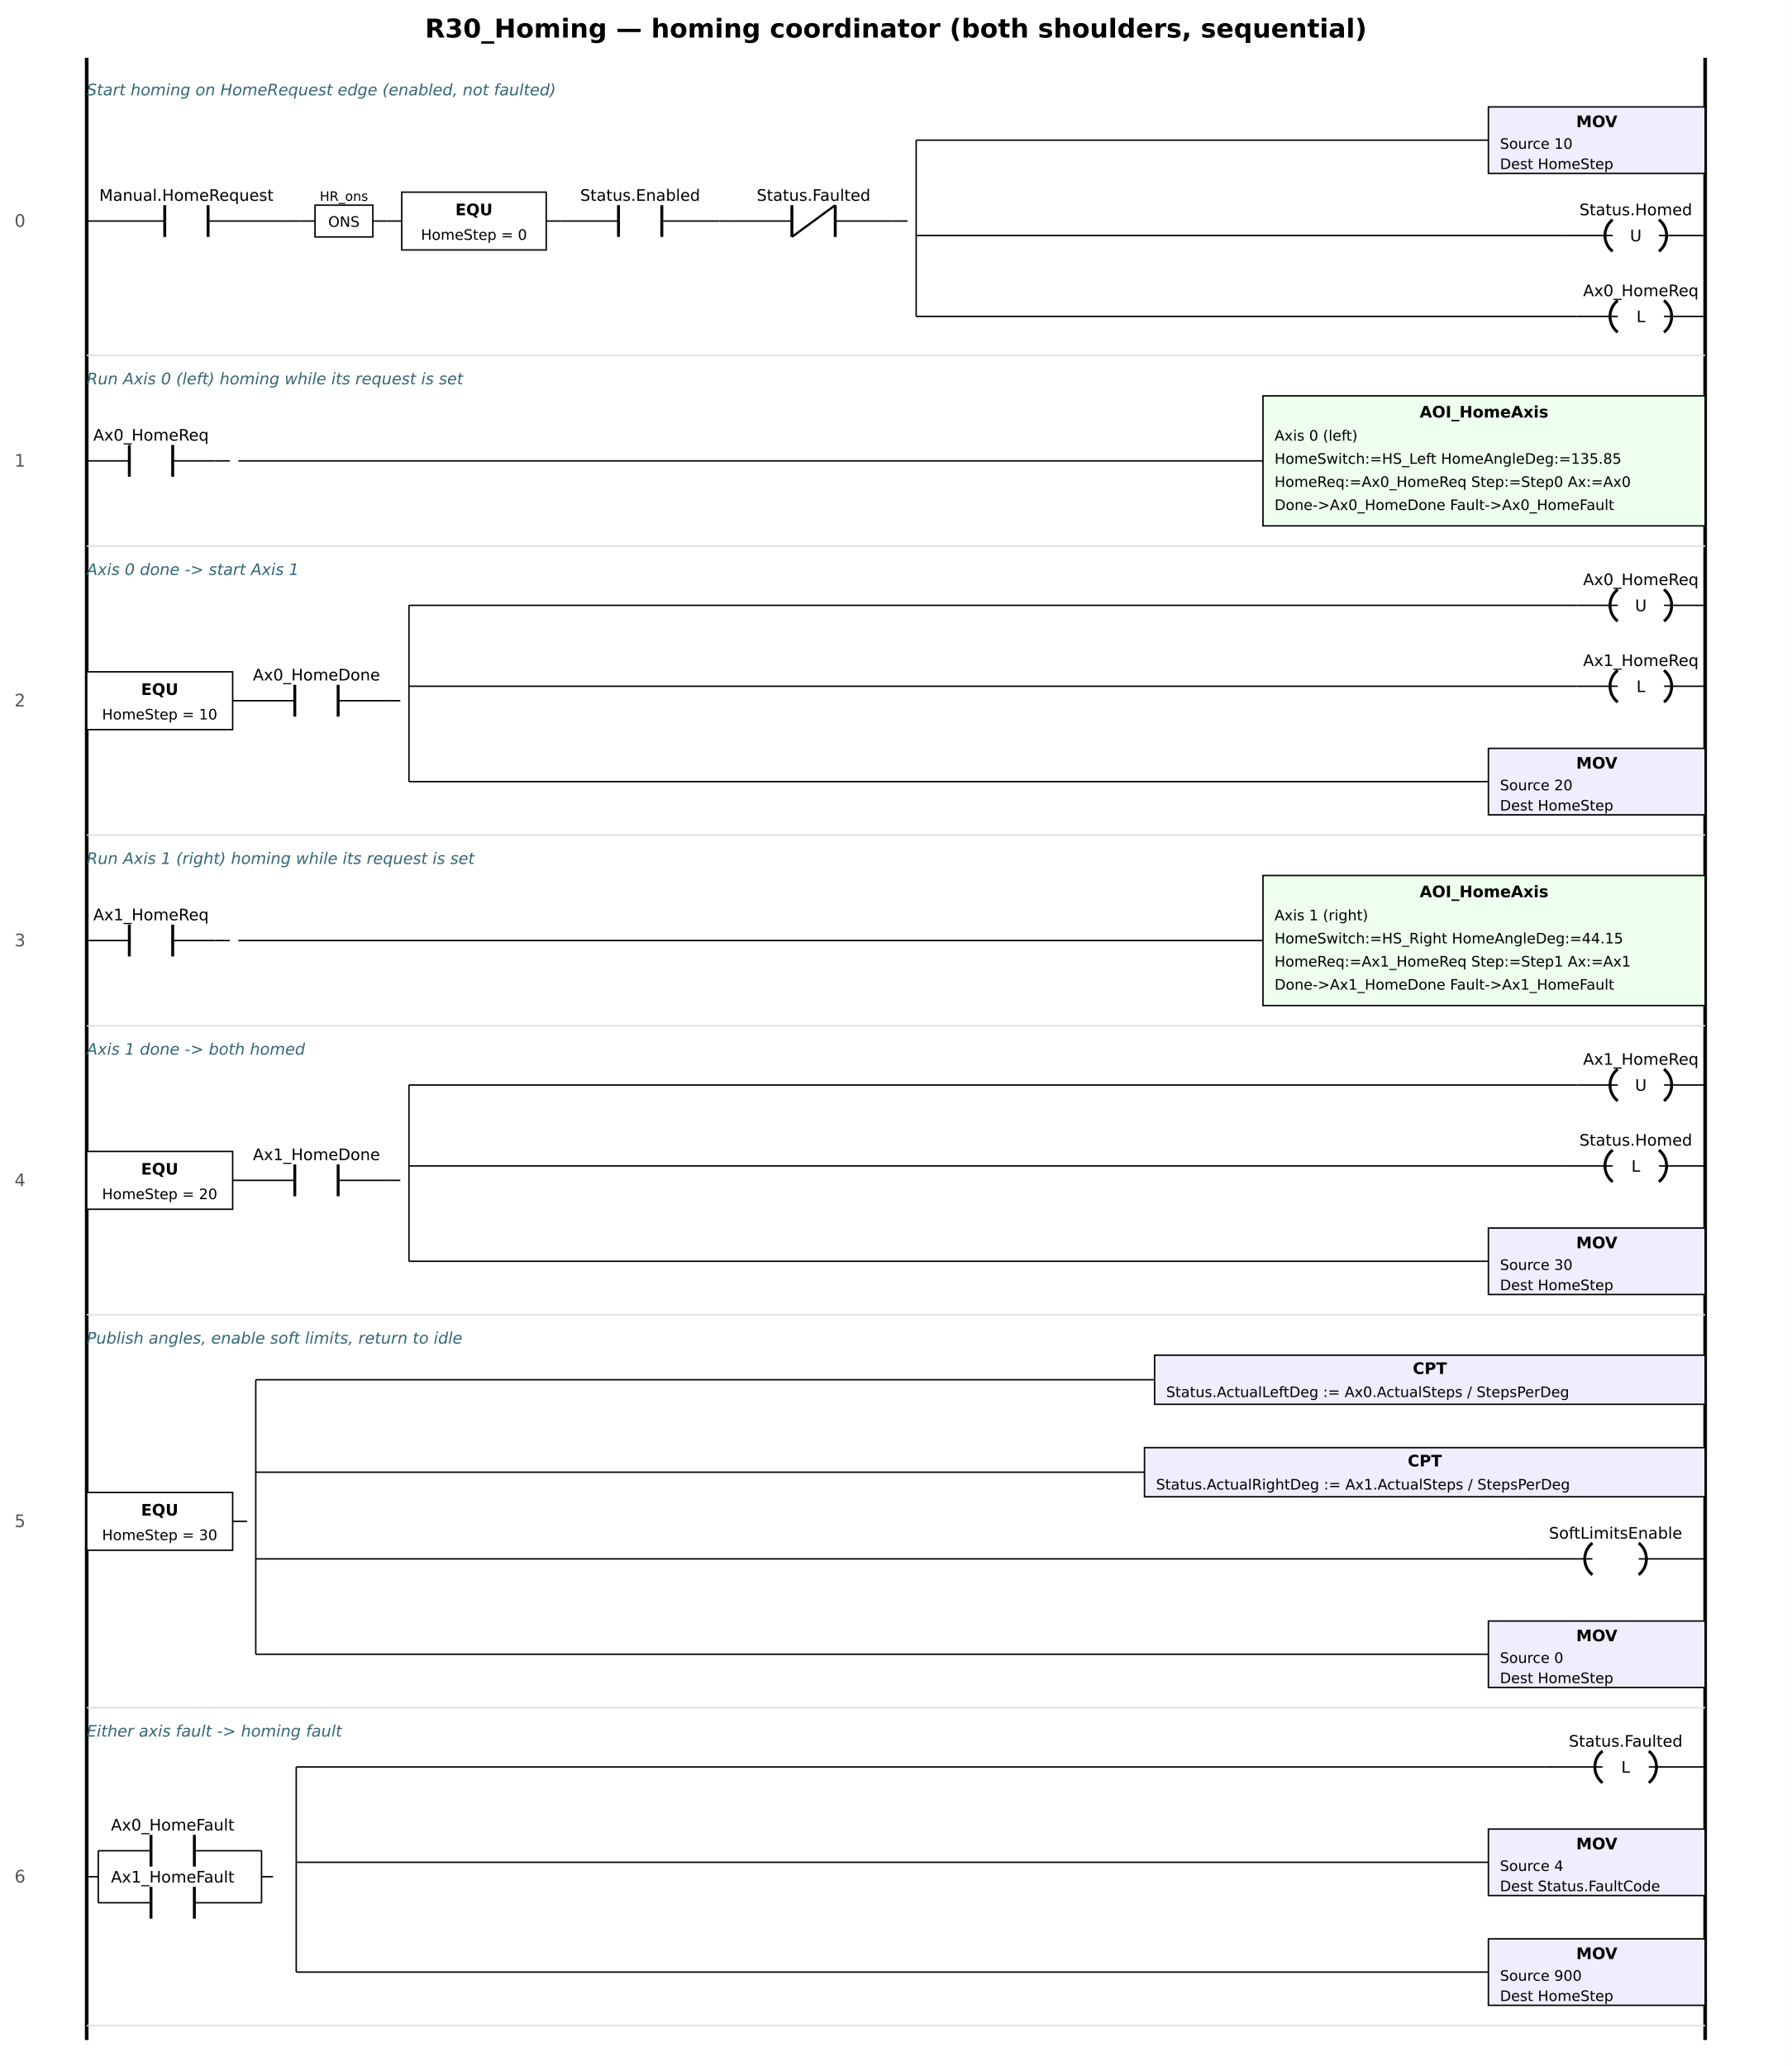
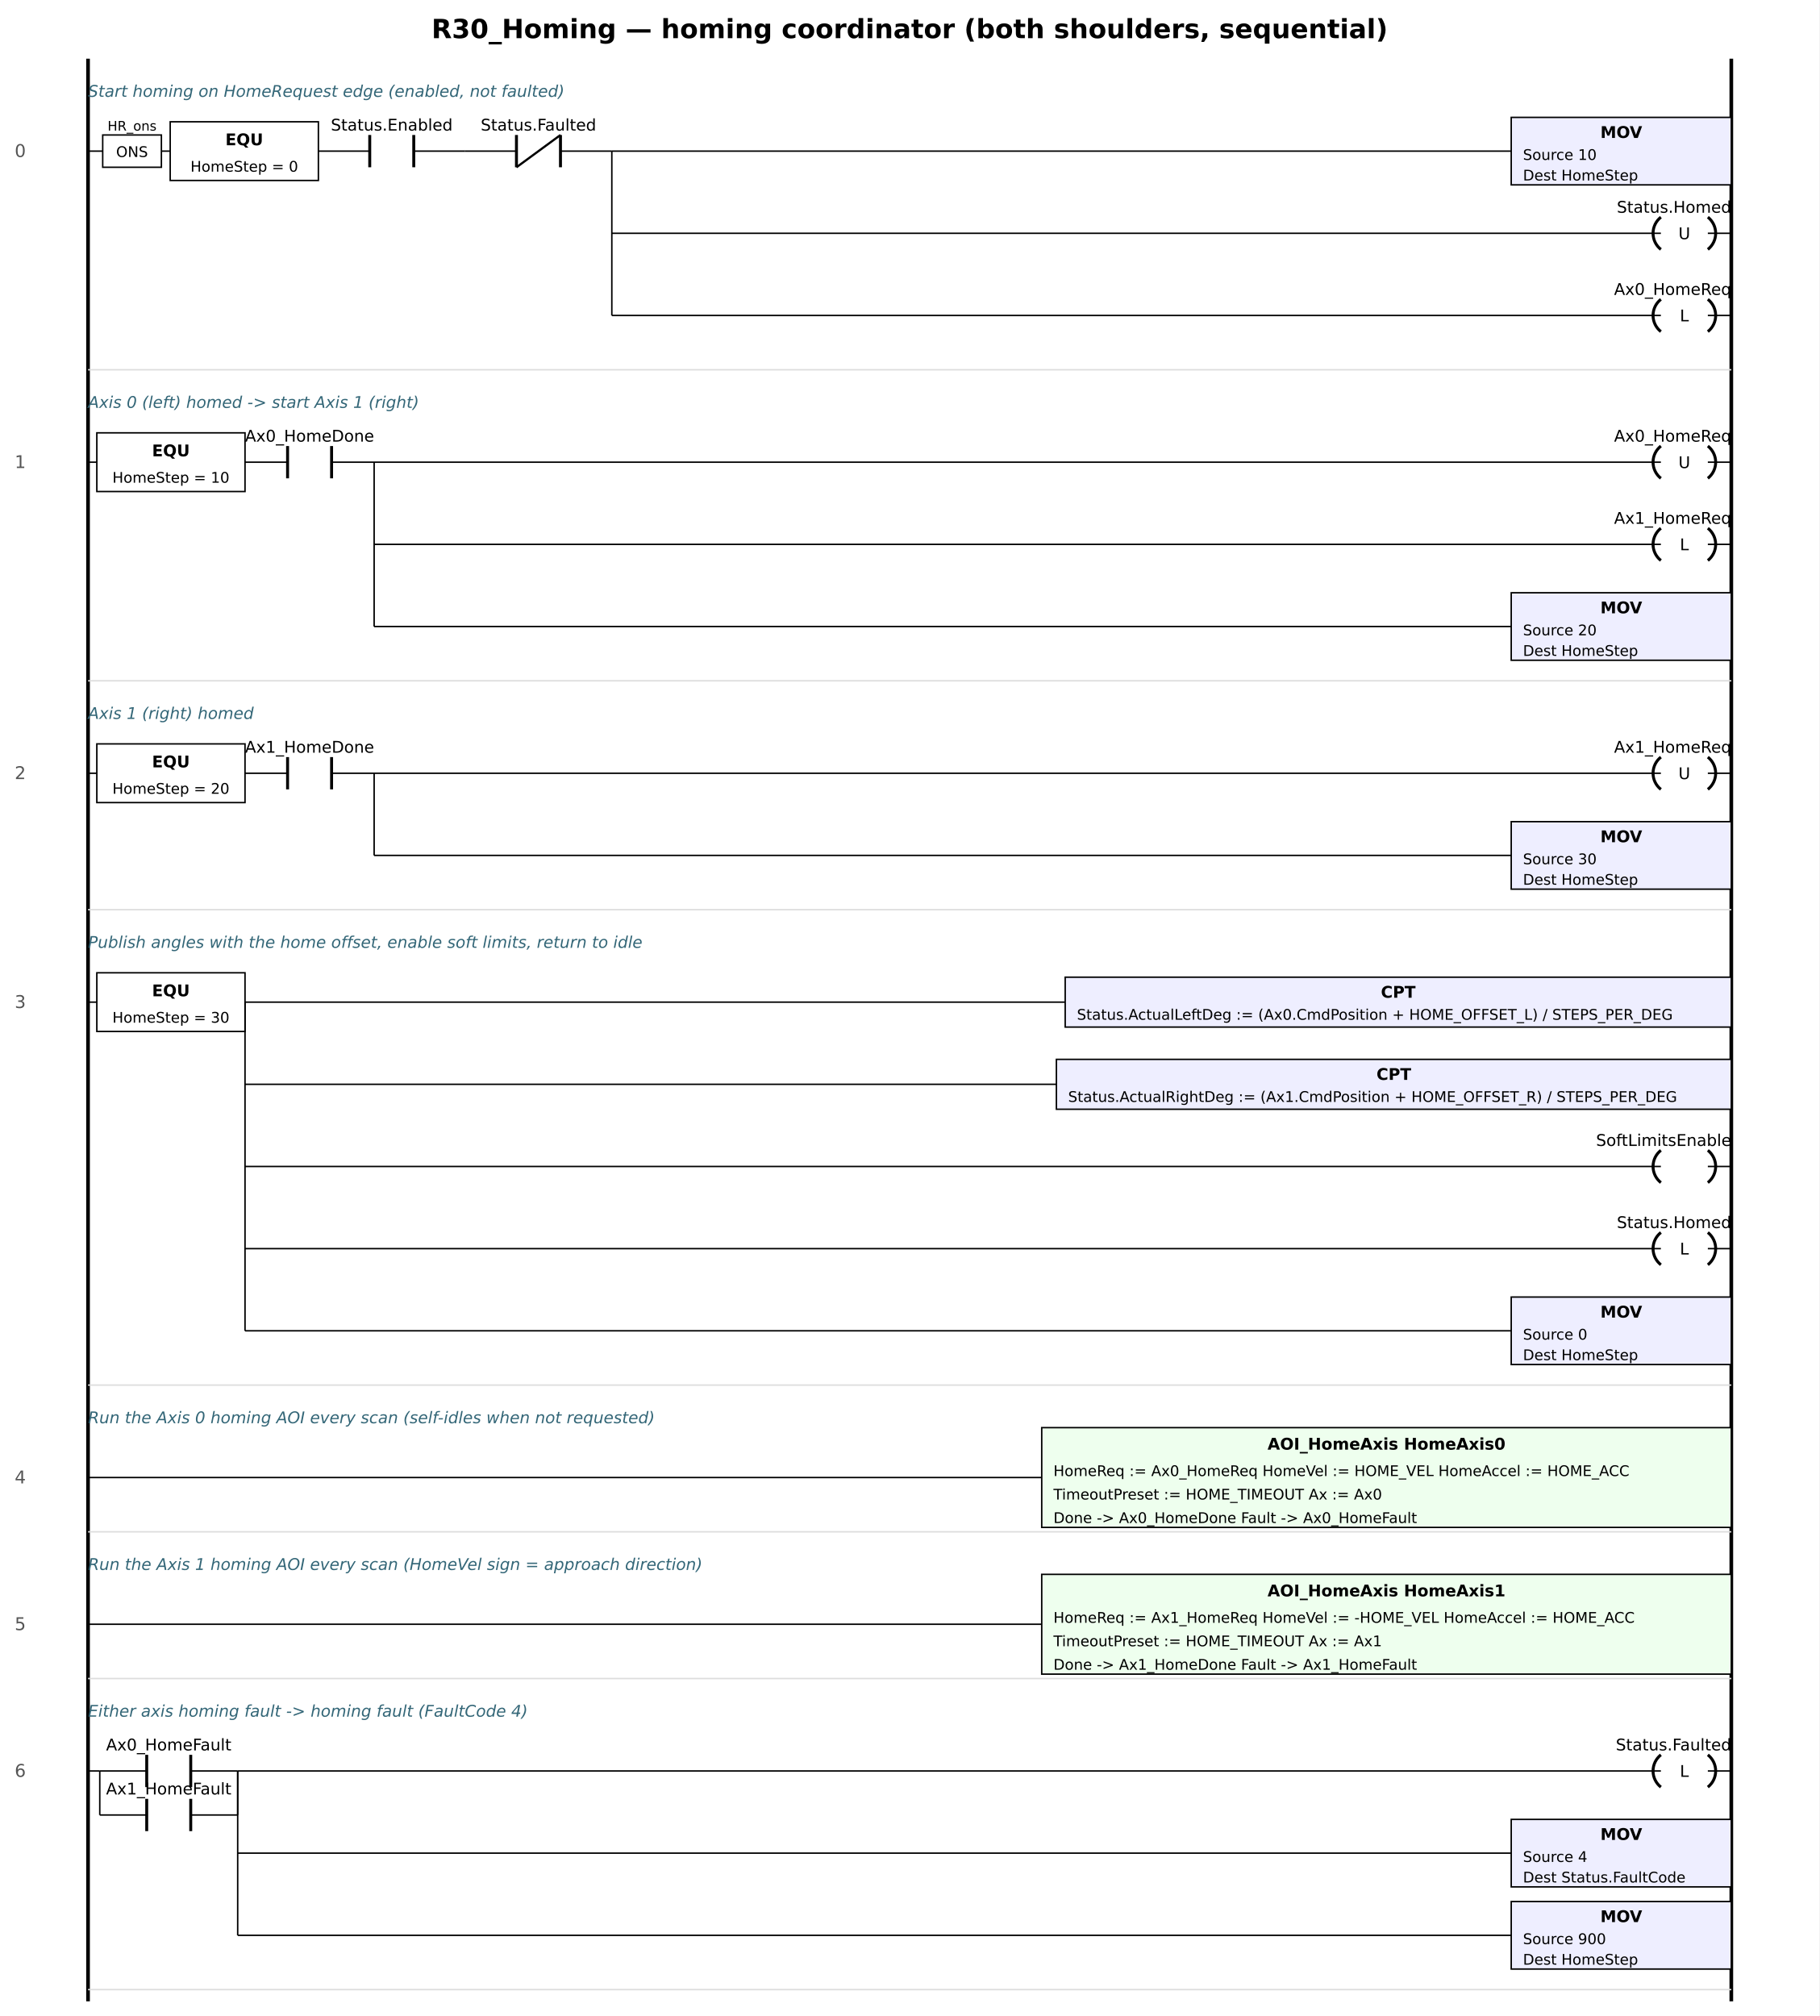
- <svg xmlns="http://www.w3.org/2000/svg" width="1240" height="1430" viewBox="0 0 1240 1430">
-   <rect x="0" y="0" width="1240" height="1430" fill="white" />
-   <text x="620.0" y="26" text-anchor="middle" font-family="DejaVu Sans, sans-serif" font-size="18" font-weight="bold">R30_Homing — homing coordinator (both shoulders, sequential)</text>
-   <line x1="60" y1="40" x2="60" y2="1412" stroke="black" stroke-width="2.5" />
-   <line x1="1180" y1="40" x2="1180" y2="1412" stroke="black" stroke-width="2.5" />
-   <text x="10" y="157.0" font-family="DejaVu Sans, sans-serif" font-size="12" fill="#555">0</text>
+ <svg xmlns="http://www.w3.org/2000/svg" width="1240" height="1374" viewBox="0 0 1240 1374">
+   <rect width="1240" height="1374" fill="white" />
+   <text x="620.0" y="26" font-family="DejaVu Sans, sans-serif" font-size="18" text-anchor="middle" font-weight="bold">R30_Homing — homing coordinator (both shoulders, sequential)</text>
+   <line x1="60" y1="40" x2="60" y2="1364" stroke="black" stroke-width="2.5" />
+   <line x1="1180" y1="40" x2="1180" y2="1364" stroke="black" stroke-width="2.5" />
+   <line x1="60" y1="103" x2="70" y2="103" stroke="black" />
+   <rect x="70" y="92" width="40" height="22" fill="none" stroke="black" />
+   <text x="90" y="107" font-family="DejaVu Sans, sans-serif" font-size="10" text-anchor="middle">ONS</text>
+   <text x="90" y="89" font-family="DejaVu Sans, sans-serif" font-size="9" text-anchor="middle">HR_ons</text>
+   <line x1="110" y1="103" x2="116" y2="103" stroke="black" />
+   <rect x="116" y="83" width="101.0" height="40" fill="#fff" stroke="black" />
+   <text x="166.5" y="99" font-family="DejaVu Sans, sans-serif" font-size="11" text-anchor="middle" font-weight="bold">EQU</text>
+   <text x="166.5" y="117" font-family="DejaVu Sans, sans-serif" font-size="10" text-anchor="middle">HomeStep = 0</text>
+   <line x1="217.0" y1="103" x2="252.0" y2="103" stroke="black" />
+   <line x1="252.0" y1="92" x2="252.0" y2="114" stroke="black" stroke-width="2" />
+   <line x1="282.0" y1="92" x2="282.0" y2="114" stroke="black" stroke-width="2" />
+   <line x1="282.0" y1="103" x2="317.0" y2="103" stroke="black" />
+   <text x="267.0" y="89" font-family="DejaVu Sans, sans-serif" font-size="11" text-anchor="middle">Status.Enabled</text>
+   <line x1="317.0" y1="103" x2="352.0" y2="103" stroke="black" />
+   <line x1="352.0" y1="92" x2="352.0" y2="114" stroke="black" stroke-width="2" />
+   <line x1="382.0" y1="92" x2="382.0" y2="114" stroke="black" stroke-width="2" />
+   <line x1="352.0" y1="114" x2="382.0" y2="92" stroke="black" stroke-width="1.5" />
+   <line x1="382.0" y1="103" x2="417.0" y2="103" stroke="black" />
+   <text x="367.0" y="89" font-family="DejaVu Sans, sans-serif" font-size="11" text-anchor="middle">Status.Faulted</text>
+   <text x="10" y="107" font-family="DejaVu Sans, sans-serif" font-size="12" fill="#555">0</text>
  <text x="60" y="66" font-family="DejaVu Sans, sans-serif" font-size="11" font-style="italic" fill="#367">Start homing on HomeRequest edge (enabled, not faulted)</text>
-   <line x1="60" y1="153.0" x2="60" y2="153.0" stroke="black" />
-   <text x="129.0" y="139.0" text-anchor="middle" font-family="DejaVu Sans, sans-serif" font-size="11">Manual.HomeRequest</text>
-   <line x1="114.0" y1="142.0" x2="114.0" y2="164.0" stroke="black" stroke-width="2" />
-   <line x1="144.0" y1="142.0" x2="144.0" y2="164.0" stroke="black" stroke-width="2" />
-   <line x1="60" y1="153.0" x2="114.0" y2="153.0" stroke="black" />
-   <line x1="144.0" y1="153.0" x2="198" y2="153.0" stroke="black" />
-   <line x1="198" y1="153.0" x2="208" y2="153.0" stroke="black" />
-   <rect x="218.0" y="142.0" width="40" height="22" fill="none" stroke="black" />
-   <text x="238.0" y="157.0" text-anchor="middle" font-family="DejaVu Sans, sans-serif" font-size="10">ONS</text>
-   <text x="238.0" y="139.0" text-anchor="middle" font-family="DejaVu Sans, sans-serif" font-size="9">HR_ons</text>
-   <line x1="208" y1="153.0" x2="218.0" y2="153.0" stroke="black" />
-   <line x1="258.0" y1="153.0" x2="268" y2="153.0" stroke="black" />
-   <line x1="268" y1="153.0" x2="278" y2="153.0" stroke="black" />
-   <rect x="278" y="133.0" width="100" height="40" fill="#fff" stroke="black" />
-   <text x="328.0" y="149.0" text-anchor="middle" font-family="DejaVu Sans, sans-serif" font-size="11" font-weight="bold">EQU</text>
-   <text x="328.0" y="166.0" text-anchor="middle" font-family="DejaVu Sans, sans-serif" font-size="10">HomeStep = 0</text>
-   <line x1="378" y1="153.0" x2="388" y2="153.0" stroke="black" />
-   <text x="443.0" y="139.0" text-anchor="middle" font-family="DejaVu Sans, sans-serif" font-size="11">Status.Enabled</text>
-   <line x1="428.0" y1="142.0" x2="428.0" y2="164.0" stroke="black" stroke-width="2" />
-   <line x1="458.0" y1="142.0" x2="458.0" y2="164.0" stroke="black" stroke-width="2" />
-   <line x1="388" y1="153.0" x2="428.0" y2="153.0" stroke="black" />
-   <line x1="458.0" y1="153.0" x2="498" y2="153.0" stroke="black" />
-   <line x1="498" y1="153.0" x2="508" y2="153.0" stroke="black" />
-   <text x="563.0" y="139.0" text-anchor="middle" font-family="DejaVu Sans, sans-serif" font-size="11">Status.Faulted</text>
-   <line x1="548.0" y1="142.0" x2="548.0" y2="164.0" stroke="black" stroke-width="2" />
-   <line x1="578.0" y1="142.0" x2="578.0" y2="164.0" stroke="black" stroke-width="2" />
-   <line x1="548.0" y1="164.0" x2="578.0" y2="142.0" stroke="black" stroke-width="1.5" />
-   <line x1="508" y1="153.0" x2="548.0" y2="153.0" stroke="black" />
-   <line x1="578.0" y1="153.0" x2="618" y2="153.0" stroke="black" />
-   <line x1="618" y1="153.0" x2="628" y2="153.0" stroke="black" />
-   <line x1="634" y1="97.0" x2="1030" y2="97.0" stroke="black" />
-   <rect x="1030" y="74.0" width="150" height="46" fill="#eef" stroke="black" />
-   <text x="1105.0" y="88.0" text-anchor="middle" font-family="DejaVu Sans, sans-serif" font-size="11" font-weight="bold">MOV</text>
-   <text x="1038" y="103.0" font-family="DejaVu Sans, sans-serif" font-size="10">Source 10</text>
-   <text x="1038" y="117.0" font-family="DejaVu Sans, sans-serif" font-size="10">Dest HomeStep</text>
-   <line x1="1180" y1="97.0" x2="1180" y2="97.0" stroke="black" />
-   <line x1="634" y1="163.0" x2="1084" y2="163.0" stroke="black" />
-   <text x="1132.0" y="149.0" text-anchor="middle" font-family="DejaVu Sans, sans-serif" font-size="11">Status.Homed</text>
-   <path d="M 1116.0 152.0 A 14 14 0 0 0 1116.0 174.0" fill="none" stroke="black" stroke-width="2" />
-   <path d="M 1148.0 152.0 A 14 14 0 0 1 1148.0 174.0" fill="none" stroke="black" stroke-width="2" />
-   <text x="1132.0" y="167.0" text-anchor="middle" font-family="DejaVu Sans, sans-serif" font-size="11">U</text>
-   <line x1="1084" y1="163.0" x2="1116.0" y2="163.0" stroke="black" />
-   <line x1="1148.0" y1="163.0" x2="1180" y2="163.0" stroke="black" />
-   <line x1="1180" y1="163.0" x2="1180" y2="163.0" stroke="black" />
-   <line x1="634" y1="219.0" x2="1091" y2="219.0" stroke="black" />
-   <text x="1135.5" y="205.0" text-anchor="middle" font-family="DejaVu Sans, sans-serif" font-size="11">Ax0_HomeReq</text>
-   <path d="M 1119.5 208.0 A 14 14 0 0 0 1119.5 230.0" fill="none" stroke="black" stroke-width="2" />
-   <path d="M 1151.5 208.0 A 14 14 0 0 1 1151.5 230.0" fill="none" stroke="black" stroke-width="2" />
-   <text x="1135.5" y="223.0" text-anchor="middle" font-family="DejaVu Sans, sans-serif" font-size="11">L</text>
-   <line x1="1091" y1="219.0" x2="1119.5" y2="219.0" stroke="black" />
-   <line x1="1151.5" y1="219.0" x2="1180" y2="219.0" stroke="black" />
-   <line x1="1180" y1="219.0" x2="1180" y2="219.0" stroke="black" />
-   <line x1="634" y1="97.0" x2="634" y2="219.0" stroke="black" />
-   <line x1="60" y1="246" x2="1180" y2="246" stroke="#ddd" />
-   <text x="10" y="323.0" font-family="DejaVu Sans, sans-serif" font-size="12" fill="#555">1</text>
-   <text x="60" y="266" font-family="DejaVu Sans, sans-serif" font-size="11" font-style="italic" fill="#367">Run Axis 0 (left) homing while its request is set</text>
-   <line x1="60" y1="319.0" x2="60" y2="319.0" stroke="black" />
-   <text x="104.5" y="305.0" text-anchor="middle" font-family="DejaVu Sans, sans-serif" font-size="11">Ax0_HomeReq</text>
-   <line x1="89.5" y1="308.0" x2="89.5" y2="330.0" stroke="black" stroke-width="2" />
-   <line x1="119.5" y1="308.0" x2="119.5" y2="330.0" stroke="black" stroke-width="2" />
-   <line x1="60" y1="319.0" x2="89.5" y2="319.0" stroke="black" />
-   <line x1="119.5" y1="319.0" x2="149" y2="319.0" stroke="black" />
-   <line x1="149" y1="319.0" x2="159" y2="319.0" stroke="black" />
-   <line x1="165" y1="319.0" x2="874" y2="319.0" stroke="black" />
-   <rect x="874" y="274.0" width="306" height="90" fill="#efe" stroke="black" />
-   <text x="1027.0" y="289.0" text-anchor="middle" font-family="DejaVu Sans, sans-serif" font-size="11" font-weight="bold">AOI_HomeAxis</text>
-   <text x="882" y="305.0" font-family="DejaVu Sans, sans-serif" font-size="10">Axis 0 (left)</text>
-   <text x="882" y="321.0" font-family="DejaVu Sans, sans-serif" font-size="10">HomeSwitch:=HS_Left  HomeAngleDeg:=135.85</text>
-   <text x="882" y="337.0" font-family="DejaVu Sans, sans-serif" font-size="10">HomeReq:=Ax0_HomeReq  Step:=Step0  Ax:=Ax0</text>
-   <text x="882" y="353.0" font-family="DejaVu Sans, sans-serif" font-size="10">Done-&gt;Ax0_HomeDone  Fault-&gt;Ax0_HomeFault</text>
-   <line x1="1180" y1="319.0" x2="1180" y2="319.0" stroke="black" />
-   <line x1="60" y1="378" x2="1180" y2="378" stroke="#ddd" />
-   <text x="10" y="489.0" font-family="DejaVu Sans, sans-serif" font-size="12" fill="#555">2</text>
-   <text x="60" y="398" font-family="DejaVu Sans, sans-serif" font-size="11" font-style="italic" fill="#367">Axis 0 done -&gt; start Axis 1</text>
-   <line x1="60" y1="485.0" x2="60" y2="485.0" stroke="black" />
-   <rect x="60" y="465.0" width="101" height="40" fill="#fff" stroke="black" />
-   <text x="110.5" y="481.0" text-anchor="middle" font-family="DejaVu Sans, sans-serif" font-size="11" font-weight="bold">EQU</text>
-   <text x="110.5" y="498.0" text-anchor="middle" font-family="DejaVu Sans, sans-serif" font-size="10">HomeStep = 10</text>
-   <line x1="161" y1="485.0" x2="171" y2="485.0" stroke="black" />
-   <text x="219.0" y="471.0" text-anchor="middle" font-family="DejaVu Sans, sans-serif" font-size="11">Ax0_HomeDone</text>
-   <line x1="204.0" y1="474.0" x2="204.0" y2="496.0" stroke="black" stroke-width="2" />
-   <line x1="234.0" y1="474.0" x2="234.0" y2="496.0" stroke="black" stroke-width="2" />
-   <line x1="171" y1="485.0" x2="204.0" y2="485.0" stroke="black" />
-   <line x1="234.0" y1="485.0" x2="267" y2="485.0" stroke="black" />
-   <line x1="267" y1="485.0" x2="277" y2="485.0" stroke="black" />
-   <line x1="283" y1="419.0" x2="1091" y2="419.0" stroke="black" />
-   <text x="1135.5" y="405.0" text-anchor="middle" font-family="DejaVu Sans, sans-serif" font-size="11">Ax0_HomeReq</text>
-   <path d="M 1119.5 408.0 A 14 14 0 0 0 1119.5 430.0" fill="none" stroke="black" stroke-width="2" />
-   <path d="M 1151.5 408.0 A 14 14 0 0 1 1151.5 430.0" fill="none" stroke="black" stroke-width="2" />
-   <text x="1135.5" y="423.0" text-anchor="middle" font-family="DejaVu Sans, sans-serif" font-size="11">U</text>
-   <line x1="1091" y1="419.0" x2="1119.5" y2="419.0" stroke="black" />
-   <line x1="1151.5" y1="419.0" x2="1180" y2="419.0" stroke="black" />
-   <line x1="1180" y1="419.0" x2="1180" y2="419.0" stroke="black" />
-   <line x1="283" y1="475.0" x2="1091" y2="475.0" stroke="black" />
-   <text x="1135.5" y="461.0" text-anchor="middle" font-family="DejaVu Sans, sans-serif" font-size="11">Ax1_HomeReq</text>
-   <path d="M 1119.5 464.0 A 14 14 0 0 0 1119.5 486.0" fill="none" stroke="black" stroke-width="2" />
-   <path d="M 1151.5 464.0 A 14 14 0 0 1 1151.5 486.0" fill="none" stroke="black" stroke-width="2" />
-   <text x="1135.5" y="479.0" text-anchor="middle" font-family="DejaVu Sans, sans-serif" font-size="11">L</text>
-   <line x1="1091" y1="475.0" x2="1119.5" y2="475.0" stroke="black" />
-   <line x1="1151.5" y1="475.0" x2="1180" y2="475.0" stroke="black" />
-   <line x1="1180" y1="475.0" x2="1180" y2="475.0" stroke="black" />
-   <line x1="283" y1="541.0" x2="1030" y2="541.0" stroke="black" />
-   <rect x="1030" y="518.0" width="150" height="46" fill="#eef" stroke="black" />
-   <text x="1105.0" y="532.0" text-anchor="middle" font-family="DejaVu Sans, sans-serif" font-size="11" font-weight="bold">MOV</text>
-   <text x="1038" y="547.0" font-family="DejaVu Sans, sans-serif" font-size="10">Source 20</text>
-   <text x="1038" y="561.0" font-family="DejaVu Sans, sans-serif" font-size="10">Dest HomeStep</text>
-   <line x1="1180" y1="541.0" x2="1180" y2="541.0" stroke="black" />
-   <line x1="283" y1="419.0" x2="283" y2="541.0" stroke="black" />
-   <line x1="60" y1="578" x2="1180" y2="578" stroke="#ddd" />
-   <text x="10" y="655.0" font-family="DejaVu Sans, sans-serif" font-size="12" fill="#555">3</text>
-   <text x="60" y="598" font-family="DejaVu Sans, sans-serif" font-size="11" font-style="italic" fill="#367">Run Axis 1 (right) homing while its request is set</text>
-   <line x1="60" y1="651.0" x2="60" y2="651.0" stroke="black" />
-   <text x="104.5" y="637.0" text-anchor="middle" font-family="DejaVu Sans, sans-serif" font-size="11">Ax1_HomeReq</text>
-   <line x1="89.5" y1="640.0" x2="89.5" y2="662.0" stroke="black" stroke-width="2" />
-   <line x1="119.5" y1="640.0" x2="119.5" y2="662.0" stroke="black" stroke-width="2" />
-   <line x1="60" y1="651.0" x2="89.5" y2="651.0" stroke="black" />
-   <line x1="119.5" y1="651.0" x2="149" y2="651.0" stroke="black" />
-   <line x1="149" y1="651.0" x2="159" y2="651.0" stroke="black" />
-   <line x1="165" y1="651.0" x2="874" y2="651.0" stroke="black" />
-   <rect x="874" y="606.0" width="306" height="90" fill="#efe" stroke="black" />
-   <text x="1027.0" y="621.0" text-anchor="middle" font-family="DejaVu Sans, sans-serif" font-size="11" font-weight="bold">AOI_HomeAxis</text>
-   <text x="882" y="637.0" font-family="DejaVu Sans, sans-serif" font-size="10">Axis 1 (right)</text>
-   <text x="882" y="653.0" font-family="DejaVu Sans, sans-serif" font-size="10">HomeSwitch:=HS_Right  HomeAngleDeg:=44.15</text>
-   <text x="882" y="669.0" font-family="DejaVu Sans, sans-serif" font-size="10">HomeReq:=Ax1_HomeReq  Step:=Step1  Ax:=Ax1</text>
-   <text x="882" y="685.0" font-family="DejaVu Sans, sans-serif" font-size="10">Done-&gt;Ax1_HomeDone  Fault-&gt;Ax1_HomeFault</text>
-   <line x1="1180" y1="651.0" x2="1180" y2="651.0" stroke="black" />
-   <line x1="60" y1="710" x2="1180" y2="710" stroke="#ddd" />
-   <text x="10" y="821.0" font-family="DejaVu Sans, sans-serif" font-size="12" fill="#555">4</text>
-   <text x="60" y="730" font-family="DejaVu Sans, sans-serif" font-size="11" font-style="italic" fill="#367">Axis 1 done -&gt; both homed</text>
-   <line x1="60" y1="817.0" x2="60" y2="817.0" stroke="black" />
-   <rect x="60" y="797.0" width="101" height="40" fill="#fff" stroke="black" />
-   <text x="110.5" y="813.0" text-anchor="middle" font-family="DejaVu Sans, sans-serif" font-size="11" font-weight="bold">EQU</text>
-   <text x="110.5" y="830.0" text-anchor="middle" font-family="DejaVu Sans, sans-serif" font-size="10">HomeStep = 20</text>
-   <line x1="161" y1="817.0" x2="171" y2="817.0" stroke="black" />
-   <text x="219.0" y="803.0" text-anchor="middle" font-family="DejaVu Sans, sans-serif" font-size="11">Ax1_HomeDone</text>
-   <line x1="204.0" y1="806.0" x2="204.0" y2="828.0" stroke="black" stroke-width="2" />
-   <line x1="234.0" y1="806.0" x2="234.0" y2="828.0" stroke="black" stroke-width="2" />
-   <line x1="171" y1="817.0" x2="204.0" y2="817.0" stroke="black" />
-   <line x1="234.0" y1="817.0" x2="267" y2="817.0" stroke="black" />
-   <line x1="267" y1="817.0" x2="277" y2="817.0" stroke="black" />
-   <line x1="283" y1="751.0" x2="1091" y2="751.0" stroke="black" />
-   <text x="1135.5" y="737.0" text-anchor="middle" font-family="DejaVu Sans, sans-serif" font-size="11">Ax1_HomeReq</text>
-   <path d="M 1119.5 740.0 A 14 14 0 0 0 1119.5 762.0" fill="none" stroke="black" stroke-width="2" />
-   <path d="M 1151.5 740.0 A 14 14 0 0 1 1151.5 762.0" fill="none" stroke="black" stroke-width="2" />
-   <text x="1135.5" y="755.0" text-anchor="middle" font-family="DejaVu Sans, sans-serif" font-size="11">U</text>
-   <line x1="1091" y1="751.0" x2="1119.5" y2="751.0" stroke="black" />
-   <line x1="1151.5" y1="751.0" x2="1180" y2="751.0" stroke="black" />
-   <line x1="1180" y1="751.0" x2="1180" y2="751.0" stroke="black" />
-   <line x1="283" y1="807.0" x2="1084" y2="807.0" stroke="black" />
-   <text x="1132.0" y="793.0" text-anchor="middle" font-family="DejaVu Sans, sans-serif" font-size="11">Status.Homed</text>
-   <path d="M 1116.0 796.0 A 14 14 0 0 0 1116.0 818.0" fill="none" stroke="black" stroke-width="2" />
-   <path d="M 1148.0 796.0 A 14 14 0 0 1 1148.0 818.0" fill="none" stroke="black" stroke-width="2" />
-   <text x="1132.0" y="811.0" text-anchor="middle" font-family="DejaVu Sans, sans-serif" font-size="11">L</text>
-   <line x1="1084" y1="807.0" x2="1116.0" y2="807.0" stroke="black" />
-   <line x1="1148.0" y1="807.0" x2="1180" y2="807.0" stroke="black" />
-   <line x1="1180" y1="807.0" x2="1180" y2="807.0" stroke="black" />
-   <line x1="283" y1="873.0" x2="1030" y2="873.0" stroke="black" />
-   <rect x="1030" y="850.0" width="150" height="46" fill="#eef" stroke="black" />
-   <text x="1105.0" y="864.0" text-anchor="middle" font-family="DejaVu Sans, sans-serif" font-size="11" font-weight="bold">MOV</text>
-   <text x="1038" y="879.0" font-family="DejaVu Sans, sans-serif" font-size="10">Source 30</text>
-   <text x="1038" y="893.0" font-family="DejaVu Sans, sans-serif" font-size="10">Dest HomeStep</text>
-   <line x1="1180" y1="873.0" x2="1180" y2="873.0" stroke="black" />
-   <line x1="283" y1="751.0" x2="283" y2="873.0" stroke="black" />
-   <line x1="60" y1="910" x2="1180" y2="910" stroke="#ddd" />
-   <text x="10" y="1057.0" font-family="DejaVu Sans, sans-serif" font-size="12" fill="#555">5</text>
-   <text x="60" y="930" font-family="DejaVu Sans, sans-serif" font-size="11" font-style="italic" fill="#367">Publish angles, enable soft limits, return to idle</text>
-   <line x1="60" y1="1053.0" x2="60" y2="1053.0" stroke="black" />
-   <rect x="60" y="1033.0" width="101" height="40" fill="#fff" stroke="black" />
-   <text x="110.5" y="1049.0" text-anchor="middle" font-family="DejaVu Sans, sans-serif" font-size="11" font-weight="bold">EQU</text>
-   <text x="110.5" y="1066.0" text-anchor="middle" font-family="DejaVu Sans, sans-serif" font-size="10">HomeStep = 30</text>
-   <line x1="161" y1="1053.0" x2="171" y2="1053.0" stroke="black" />
-   <line x1="177" y1="955.0" x2="799" y2="955.0" stroke="black" />
-   <rect x="799" y="938.0" width="381" height="34" fill="#eef" stroke="black" />
-   <text x="989.5" y="951.0" text-anchor="middle" font-family="DejaVu Sans, sans-serif" font-size="11" font-weight="bold">CPT</text>
-   <text x="807" y="967.0" font-family="DejaVu Sans, sans-serif" font-size="10">Status.ActualLeftDeg := Ax0.ActualSteps / StepsPerDeg</text>
-   <line x1="1180" y1="955.0" x2="1180" y2="955.0" stroke="black" />
-   <line x1="177" y1="1019.0" x2="792" y2="1019.0" stroke="black" />
-   <rect x="792" y="1002.0" width="388" height="34" fill="#eef" stroke="black" />
-   <text x="986.0" y="1015.0" text-anchor="middle" font-family="DejaVu Sans, sans-serif" font-size="11" font-weight="bold">CPT</text>
-   <text x="800" y="1031.0" font-family="DejaVu Sans, sans-serif" font-size="10">Status.ActualRightDeg := Ax1.ActualSteps / StepsPerDeg</text>
-   <line x1="1180" y1="1019.0" x2="1180" y2="1019.0" stroke="black" />
-   <line x1="177" y1="1079.0" x2="1056" y2="1079.0" stroke="black" />
-   <text x="1118.0" y="1065.0" text-anchor="middle" font-family="DejaVu Sans, sans-serif" font-size="11">SoftLimitsEnable</text>
-   <path d="M 1102.0 1068.0 A 14 14 0 0 0 1102.0 1090.0" fill="none" stroke="black" stroke-width="2" />
-   <path d="M 1134.0 1068.0 A 14 14 0 0 1 1134.0 1090.0" fill="none" stroke="black" stroke-width="2" />
-   <line x1="1056" y1="1079.0" x2="1102.0" y2="1079.0" stroke="black" />
-   <line x1="1134.0" y1="1079.0" x2="1180" y2="1079.0" stroke="black" />
-   <line x1="1180" y1="1079.0" x2="1180" y2="1079.0" stroke="black" />
-   <line x1="177" y1="1145.0" x2="1030" y2="1145.0" stroke="black" />
-   <rect x="1030" y="1122.0" width="150" height="46" fill="#eef" stroke="black" />
-   <text x="1105.0" y="1136.0" text-anchor="middle" font-family="DejaVu Sans, sans-serif" font-size="11" font-weight="bold">MOV</text>
-   <text x="1038" y="1151.0" font-family="DejaVu Sans, sans-serif" font-size="10">Source 0</text>
-   <text x="1038" y="1165.0" font-family="DejaVu Sans, sans-serif" font-size="10">Dest HomeStep</text>
-   <line x1="1180" y1="1145.0" x2="1180" y2="1145.0" stroke="black" />
-   <line x1="177" y1="955.0" x2="177" y2="1145.0" stroke="black" />
-   <line x1="60" y1="1182" x2="1180" y2="1182" stroke="#ddd" />
-   <text x="10" y="1303.0" font-family="DejaVu Sans, sans-serif" font-size="12" fill="#555">6</text>
-   <text x="60" y="1202" font-family="DejaVu Sans, sans-serif" font-size="11" font-style="italic" fill="#367">Either axis fault -&gt; homing fault</text>
-   <line x1="60" y1="1299.0" x2="60" y2="1299.0" stroke="black" />
-   <line x1="60" y1="1299.0" x2="68" y2="1299.0" stroke="black" />
-   <line x1="68" y1="1281.0" x2="68" y2="1317.0" stroke="black" />
-   <line x1="68" y1="1281.0" x2="68" y2="1281.0" stroke="black" />
-   <text x="119.5" y="1267.0" text-anchor="middle" font-family="DejaVu Sans, sans-serif" font-size="11">Ax0_HomeFault</text>
-   <line x1="104.5" y1="1270.0" x2="104.5" y2="1292.0" stroke="black" stroke-width="2" />
-   <line x1="134.5" y1="1270.0" x2="134.5" y2="1292.0" stroke="black" stroke-width="2" />
-   <line x1="68" y1="1281.0" x2="104.5" y2="1281.0" stroke="black" />
-   <line x1="134.5" y1="1281.0" x2="171" y2="1281.0" stroke="black" />
-   <line x1="171" y1="1281.0" x2="181" y2="1281.0" stroke="black" />
-   <line x1="68" y1="1317.0" x2="68" y2="1317.0" stroke="black" />
-   <text x="119.5" y="1303.0" text-anchor="middle" font-family="DejaVu Sans, sans-serif" font-size="11">Ax1_HomeFault</text>
-   <line x1="104.5" y1="1306.0" x2="104.5" y2="1328.0" stroke="black" stroke-width="2" />
-   <line x1="134.5" y1="1306.0" x2="134.5" y2="1328.0" stroke="black" stroke-width="2" />
-   <line x1="68" y1="1317.0" x2="104.5" y2="1317.0" stroke="black" />
-   <line x1="134.5" y1="1317.0" x2="171" y2="1317.0" stroke="black" />
-   <line x1="171" y1="1317.0" x2="181" y2="1317.0" stroke="black" />
-   <line x1="181" y1="1281.0" x2="181" y2="1317.0" stroke="black" />
-   <line x1="181" y1="1299.0" x2="189" y2="1299.0" stroke="black" />
-   <line x1="205" y1="1223.0" x2="1070" y2="1223.0" stroke="black" />
-   <text x="1125.0" y="1209.0" text-anchor="middle" font-family="DejaVu Sans, sans-serif" font-size="11">Status.Faulted</text>
-   <path d="M 1109.0 1212.0 A 14 14 0 0 0 1109.0 1234.0" fill="none" stroke="black" stroke-width="2" />
-   <path d="M 1141.0 1212.0 A 14 14 0 0 1 1141.0 1234.0" fill="none" stroke="black" stroke-width="2" />
-   <text x="1125.0" y="1227.0" text-anchor="middle" font-family="DejaVu Sans, sans-serif" font-size="11">L</text>
-   <line x1="1070" y1="1223.0" x2="1109.0" y2="1223.0" stroke="black" />
-   <line x1="1141.0" y1="1223.0" x2="1180" y2="1223.0" stroke="black" />
-   <line x1="1180" y1="1223.0" x2="1180" y2="1223.0" stroke="black" />
-   <line x1="205" y1="1289.0" x2="1030" y2="1289.0" stroke="black" />
-   <rect x="1030" y="1266.0" width="150" height="46" fill="#eef" stroke="black" />
-   <text x="1105.0" y="1280.0" text-anchor="middle" font-family="DejaVu Sans, sans-serif" font-size="11" font-weight="bold">MOV</text>
-   <text x="1038" y="1295.0" font-family="DejaVu Sans, sans-serif" font-size="10">Source 4</text>
-   <text x="1038" y="1309.0" font-family="DejaVu Sans, sans-serif" font-size="10">Dest Status.FaultCode</text>
-   <line x1="1180" y1="1289.0" x2="1180" y2="1289.0" stroke="black" />
-   <line x1="205" y1="1365.0" x2="1030" y2="1365.0" stroke="black" />
-   <rect x="1030" y="1342.0" width="150" height="46" fill="#eef" stroke="black" />
-   <text x="1105.0" y="1356.0" text-anchor="middle" font-family="DejaVu Sans, sans-serif" font-size="11" font-weight="bold">MOV</text>
-   <text x="1038" y="1371.0" font-family="DejaVu Sans, sans-serif" font-size="10">Source 900</text>
-   <text x="1038" y="1385.0" font-family="DejaVu Sans, sans-serif" font-size="10">Dest HomeStep</text>
-   <line x1="1180" y1="1365.0" x2="1180" y2="1365.0" stroke="black" />
-   <line x1="205" y1="1223.0" x2="205" y2="1365.0" stroke="black" />
-   <line x1="60" y1="1402" x2="1180" y2="1402" stroke="#ddd" />
+   <line x1="417.0" y1="103" x2="417.0" y2="215" stroke="black" />
+   <line x1="417.0" y1="103" x2="1030.0" y2="103" stroke="black" />
+   <rect x="1030.0" y="80" width="150.0" height="46" fill="#eef" stroke="black" />
+   <text x="1105.0" y="94" font-family="DejaVu Sans, sans-serif" font-size="11" text-anchor="middle" font-weight="bold">MOV</text>
+   <text x="1038.0" y="109" font-family="DejaVu Sans, sans-serif" font-size="10">Source 10</text>
+   <text x="1038.0" y="123" font-family="DejaVu Sans, sans-serif" font-size="10">Dest HomeStep</text>
+   <line x1="1180" y1="103" x2="1180" y2="103" stroke="black" />
+   <line x1="417.0" y1="159" x2="1132" y2="159" stroke="black" />
+   <path d="M 1132 148 A 14 14 0 0 0 1132 170" fill="none" stroke="black" stroke-width="2" />
+   <path d="M 1164 148 A 14 14 0 0 1 1164 170" fill="none" stroke="black" stroke-width="2" />
+   <text x="1180" y="145" font-family="DejaVu Sans, sans-serif" font-size="11" text-anchor="end">Status.Homed</text>
+   <text x="1148" y="163" font-family="DejaVu Sans, sans-serif" font-size="11" text-anchor="middle">U</text>
+   <line x1="1164" y1="159" x2="1180" y2="159" stroke="black" />
+   <line x1="417.0" y1="215" x2="1132" y2="215" stroke="black" />
+   <path d="M 1132 204 A 14 14 0 0 0 1132 226" fill="none" stroke="black" stroke-width="2" />
+   <path d="M 1164 204 A 14 14 0 0 1 1164 226" fill="none" stroke="black" stroke-width="2" />
+   <text x="1180" y="201" font-family="DejaVu Sans, sans-serif" font-size="11" text-anchor="end">Ax0_HomeReq</text>
+   <text x="1148" y="219" font-family="DejaVu Sans, sans-serif" font-size="11" text-anchor="middle">L</text>
+   <line x1="1164" y1="215" x2="1180" y2="215" stroke="black" />
+   <line x1="60" y1="252" x2="1180" y2="252" stroke="#ddd" />
+   <line x1="60" y1="315" x2="66" y2="315" stroke="black" />
+   <rect x="66" y="295" width="101.0" height="40" fill="#fff" stroke="black" />
+   <text x="116.5" y="311" font-family="DejaVu Sans, sans-serif" font-size="11" text-anchor="middle" font-weight="bold">EQU</text>
+   <text x="116.5" y="329" font-family="DejaVu Sans, sans-serif" font-size="10" text-anchor="middle">HomeStep = 10</text>
+   <line x1="167.0" y1="315" x2="196.0" y2="315" stroke="black" />
+   <line x1="196.0" y1="304" x2="196.0" y2="326" stroke="black" stroke-width="2" />
+   <line x1="226.0" y1="304" x2="226.0" y2="326" stroke="black" stroke-width="2" />
+   <line x1="226.0" y1="315" x2="255.0" y2="315" stroke="black" />
+   <text x="211.0" y="301" font-family="DejaVu Sans, sans-serif" font-size="11" text-anchor="middle">Ax0_HomeDone</text>
+   <text x="10" y="319" font-family="DejaVu Sans, sans-serif" font-size="12" fill="#555">1</text>
+   <text x="60" y="278" font-family="DejaVu Sans, sans-serif" font-size="11" font-style="italic" fill="#367">Axis 0 (left) homed -&gt; start Axis 1 (right)</text>
+   <line x1="255.0" y1="315" x2="255.0" y2="427" stroke="black" />
+   <line x1="255.0" y1="315" x2="1132" y2="315" stroke="black" />
+   <path d="M 1132 304 A 14 14 0 0 0 1132 326" fill="none" stroke="black" stroke-width="2" />
+   <path d="M 1164 304 A 14 14 0 0 1 1164 326" fill="none" stroke="black" stroke-width="2" />
+   <text x="1180" y="301" font-family="DejaVu Sans, sans-serif" font-size="11" text-anchor="end">Ax0_HomeReq</text>
+   <text x="1148" y="319" font-family="DejaVu Sans, sans-serif" font-size="11" text-anchor="middle">U</text>
+   <line x1="1164" y1="315" x2="1180" y2="315" stroke="black" />
+   <line x1="255.0" y1="371" x2="1132" y2="371" stroke="black" />
+   <path d="M 1132 360 A 14 14 0 0 0 1132 382" fill="none" stroke="black" stroke-width="2" />
+   <path d="M 1164 360 A 14 14 0 0 1 1164 382" fill="none" stroke="black" stroke-width="2" />
+   <text x="1180" y="357" font-family="DejaVu Sans, sans-serif" font-size="11" text-anchor="end">Ax1_HomeReq</text>
+   <text x="1148" y="375" font-family="DejaVu Sans, sans-serif" font-size="11" text-anchor="middle">L</text>
+   <line x1="1164" y1="371" x2="1180" y2="371" stroke="black" />
+   <line x1="255.0" y1="427" x2="1030.0" y2="427" stroke="black" />
+   <rect x="1030.0" y="404" width="150.0" height="46" fill="#eef" stroke="black" />
+   <text x="1105.0" y="418" font-family="DejaVu Sans, sans-serif" font-size="11" text-anchor="middle" font-weight="bold">MOV</text>
+   <text x="1038.0" y="433" font-family="DejaVu Sans, sans-serif" font-size="10">Source 20</text>
+   <text x="1038.0" y="447" font-family="DejaVu Sans, sans-serif" font-size="10">Dest HomeStep</text>
+   <line x1="1180" y1="427" x2="1180" y2="427" stroke="black" />
+   <line x1="60" y1="464" x2="1180" y2="464" stroke="#ddd" />
+   <line x1="60" y1="527" x2="66" y2="527" stroke="black" />
+   <rect x="66" y="507" width="101.0" height="40" fill="#fff" stroke="black" />
+   <text x="116.5" y="523" font-family="DejaVu Sans, sans-serif" font-size="11" text-anchor="middle" font-weight="bold">EQU</text>
+   <text x="116.5" y="541" font-family="DejaVu Sans, sans-serif" font-size="10" text-anchor="middle">HomeStep = 20</text>
+   <line x1="167.0" y1="527" x2="196.0" y2="527" stroke="black" />
+   <line x1="196.0" y1="516" x2="196.0" y2="538" stroke="black" stroke-width="2" />
+   <line x1="226.0" y1="516" x2="226.0" y2="538" stroke="black" stroke-width="2" />
+   <line x1="226.0" y1="527" x2="255.0" y2="527" stroke="black" />
+   <text x="211.0" y="513" font-family="DejaVu Sans, sans-serif" font-size="11" text-anchor="middle">Ax1_HomeDone</text>
+   <text x="10" y="531" font-family="DejaVu Sans, sans-serif" font-size="12" fill="#555">2</text>
+   <text x="60" y="490" font-family="DejaVu Sans, sans-serif" font-size="11" font-style="italic" fill="#367">Axis 1 (right) homed</text>
+   <line x1="255.0" y1="527" x2="255.0" y2="583" stroke="black" />
+   <line x1="255.0" y1="527" x2="1132" y2="527" stroke="black" />
+   <path d="M 1132 516 A 14 14 0 0 0 1132 538" fill="none" stroke="black" stroke-width="2" />
+   <path d="M 1164 516 A 14 14 0 0 1 1164 538" fill="none" stroke="black" stroke-width="2" />
+   <text x="1180" y="513" font-family="DejaVu Sans, sans-serif" font-size="11" text-anchor="end">Ax1_HomeReq</text>
+   <text x="1148" y="531" font-family="DejaVu Sans, sans-serif" font-size="11" text-anchor="middle">U</text>
+   <line x1="1164" y1="527" x2="1180" y2="527" stroke="black" />
+   <line x1="255.0" y1="583" x2="1030.0" y2="583" stroke="black" />
+   <rect x="1030.0" y="560" width="150.0" height="46" fill="#eef" stroke="black" />
+   <text x="1105.0" y="574" font-family="DejaVu Sans, sans-serif" font-size="11" text-anchor="middle" font-weight="bold">MOV</text>
+   <text x="1038.0" y="589" font-family="DejaVu Sans, sans-serif" font-size="10">Source 30</text>
+   <text x="1038.0" y="603" font-family="DejaVu Sans, sans-serif" font-size="10">Dest HomeStep</text>
+   <line x1="1180" y1="583" x2="1180" y2="583" stroke="black" />
+   <line x1="60" y1="620" x2="1180" y2="620" stroke="#ddd" />
+   <line x1="60" y1="683" x2="66" y2="683" stroke="black" />
+   <rect x="66" y="663" width="101.0" height="40" fill="#fff" stroke="black" />
+   <text x="116.5" y="679" font-family="DejaVu Sans, sans-serif" font-size="11" text-anchor="middle" font-weight="bold">EQU</text>
+   <text x="116.5" y="697" font-family="DejaVu Sans, sans-serif" font-size="10" text-anchor="middle">HomeStep = 30</text>
+   <text x="10" y="687" font-family="DejaVu Sans, sans-serif" font-size="12" fill="#555">3</text>
+   <text x="60" y="646" font-family="DejaVu Sans, sans-serif" font-size="11" font-style="italic" fill="#367">Publish angles with the home offset, enable soft limits, return to idle</text>
+   <line x1="167.0" y1="683" x2="167.0" y2="907" stroke="black" />
+   <line x1="167.0" y1="683" x2="726.0" y2="683" stroke="black" />
+   <rect x="726.0" y="666" width="454.0" height="34" fill="#eef" stroke="black" />
+   <text x="953.0" y="680" font-family="DejaVu Sans, sans-serif" font-size="11" text-anchor="middle" font-weight="bold">CPT</text>
+   <text x="734.0" y="695" font-family="DejaVu Sans, sans-serif" font-size="10">Status.ActualLeftDeg := (Ax0.CmdPosition + HOME_OFFSET_L) / STEPS_PER_DEG</text>
+   <line x1="167.0" y1="739" x2="720.0" y2="739" stroke="black" />
+   <rect x="720.0" y="722" width="460.0" height="34" fill="#eef" stroke="black" />
+   <text x="950.0" y="736" font-family="DejaVu Sans, sans-serif" font-size="11" text-anchor="middle" font-weight="bold">CPT</text>
+   <text x="728.0" y="751" font-family="DejaVu Sans, sans-serif" font-size="10">Status.ActualRightDeg := (Ax1.CmdPosition + HOME_OFFSET_R) / STEPS_PER_DEG</text>
+   <line x1="167.0" y1="795" x2="1132" y2="795" stroke="black" />
+   <path d="M 1132 784 A 14 14 0 0 0 1132 806" fill="none" stroke="black" stroke-width="2" />
+   <path d="M 1164 784 A 14 14 0 0 1 1164 806" fill="none" stroke="black" stroke-width="2" />
+   <text x="1180" y="781" font-family="DejaVu Sans, sans-serif" font-size="11" text-anchor="end">SoftLimitsEnable</text>
+   <line x1="1164" y1="795" x2="1180" y2="795" stroke="black" />
+   <line x1="167.0" y1="851" x2="1132" y2="851" stroke="black" />
+   <path d="M 1132 840 A 14 14 0 0 0 1132 862" fill="none" stroke="black" stroke-width="2" />
+   <path d="M 1164 840 A 14 14 0 0 1 1164 862" fill="none" stroke="black" stroke-width="2" />
+   <text x="1180" y="837" font-family="DejaVu Sans, sans-serif" font-size="11" text-anchor="end">Status.Homed</text>
+   <text x="1148" y="855" font-family="DejaVu Sans, sans-serif" font-size="11" text-anchor="middle">L</text>
+   <line x1="1164" y1="851" x2="1180" y2="851" stroke="black" />
+   <line x1="167.0" y1="907" x2="1030.0" y2="907" stroke="black" />
+   <rect x="1030.0" y="884" width="150.0" height="46" fill="#eef" stroke="black" />
+   <text x="1105.0" y="898" font-family="DejaVu Sans, sans-serif" font-size="11" text-anchor="middle" font-weight="bold">MOV</text>
+   <text x="1038.0" y="913" font-family="DejaVu Sans, sans-serif" font-size="10">Source 0</text>
+   <text x="1038.0" y="927" font-family="DejaVu Sans, sans-serif" font-size="10">Dest HomeStep</text>
+   <line x1="1180" y1="907" x2="1180" y2="907" stroke="black" />
+   <line x1="60" y1="944" x2="1180" y2="944" stroke="#ddd" />
+   <text x="10" y="1011" font-family="DejaVu Sans, sans-serif" font-size="12" fill="#555">4</text>
+   <text x="60" y="970" font-family="DejaVu Sans, sans-serif" font-size="11" font-style="italic" fill="#367">Run the Axis 0 homing AOI every scan (self-idles when not requested)</text>
+   <line x1="60" y1="1007" x2="710.0" y2="1007" stroke="black" />
+   <rect x="710.0" y="973.0" width="470.0" height="68" fill="#efe" stroke="black" />
+   <text x="945.0" y="988.0" font-family="DejaVu Sans, sans-serif" font-size="11" text-anchor="middle" font-weight="bold">AOI_HomeAxis  HomeAxis0</text>
+   <text x="718.0" y="1006.0" font-family="DejaVu Sans, sans-serif" font-size="10">HomeReq := Ax0_HomeReq   HomeVel := HOME_VEL   HomeAccel := HOME_ACC</text>
+   <text x="718.0" y="1022.0" font-family="DejaVu Sans, sans-serif" font-size="10">TimeoutPreset := HOME_TIMEOUT   Ax := Ax0</text>
+   <text x="718.0" y="1038.0" font-family="DejaVu Sans, sans-serif" font-size="10">Done -&gt; Ax0_HomeDone   Fault -&gt; Ax0_HomeFault</text>
+   <line x1="1180" y1="1007" x2="1180" y2="1007" stroke="black" />
+   <line x1="60" y1="1044" x2="1180" y2="1044" stroke="#ddd" />
+   <text x="10" y="1111" font-family="DejaVu Sans, sans-serif" font-size="12" fill="#555">5</text>
+   <text x="60" y="1070" font-family="DejaVu Sans, sans-serif" font-size="11" font-style="italic" fill="#367">Run the Axis 1 homing AOI every scan (HomeVel sign = approach direction)</text>
+   <line x1="60" y1="1107" x2="710.0" y2="1107" stroke="black" />
+   <rect x="710.0" y="1073.0" width="470.0" height="68" fill="#efe" stroke="black" />
+   <text x="945.0" y="1088.0" font-family="DejaVu Sans, sans-serif" font-size="11" text-anchor="middle" font-weight="bold">AOI_HomeAxis  HomeAxis1</text>
+   <text x="718.0" y="1106.0" font-family="DejaVu Sans, sans-serif" font-size="10">HomeReq := Ax1_HomeReq   HomeVel := -HOME_VEL   HomeAccel := HOME_ACC</text>
+   <text x="718.0" y="1122.0" font-family="DejaVu Sans, sans-serif" font-size="10">TimeoutPreset := HOME_TIMEOUT   Ax := Ax1</text>
+   <text x="718.0" y="1138.0" font-family="DejaVu Sans, sans-serif" font-size="10">Done -&gt; Ax1_HomeDone   Fault -&gt; Ax1_HomeFault</text>
+   <line x1="1180" y1="1107" x2="1180" y2="1107" stroke="black" />
+   <line x1="60" y1="1144" x2="1180" y2="1144" stroke="#ddd" />
+   <line x1="68" y1="1207" x2="68" y2="1237" stroke="black" />
+   <line x1="162.0" y1="1207" x2="162.0" y2="1237" stroke="black" />
+   <line x1="68" y1="1207" x2="100.0" y2="1207" stroke="black" />
+   <line x1="130.0" y1="1207" x2="162.0" y2="1207" stroke="black" />
+   <line x1="100.0" y1="1196" x2="100.0" y2="1218" stroke="black" stroke-width="2" />
+   <line x1="130.0" y1="1196" x2="130.0" y2="1218" stroke="black" stroke-width="2" />
+   <text x="115.0" y="1193" font-family="DejaVu Sans, sans-serif" font-size="11" text-anchor="middle">Ax0_HomeFault</text>
+   <line x1="68" y1="1237" x2="100.0" y2="1237" stroke="black" />
+   <line x1="130.0" y1="1237" x2="162.0" y2="1237" stroke="black" />
+   <line x1="100.0" y1="1226" x2="100.0" y2="1248" stroke="black" stroke-width="2" />
+   <line x1="130.0" y1="1226" x2="130.0" y2="1248" stroke="black" stroke-width="2" />
+   <text x="115.0" y="1223" font-family="DejaVu Sans, sans-serif" font-size="11" text-anchor="middle">Ax1_HomeFault</text>
+   <line x1="60" y1="1207" x2="68" y2="1207" stroke="black" />
+   <text x="10" y="1211" font-family="DejaVu Sans, sans-serif" font-size="12" fill="#555">6</text>
+   <text x="60" y="1170" font-family="DejaVu Sans, sans-serif" font-size="11" font-style="italic" fill="#367">Either axis homing fault -&gt; homing fault (FaultCode 4)</text>
+   <line x1="162.0" y1="1207" x2="162.0" y2="1319" stroke="black" />
+   <line x1="162.0" y1="1207" x2="1132" y2="1207" stroke="black" />
+   <path d="M 1132 1196 A 14 14 0 0 0 1132 1218" fill="none" stroke="black" stroke-width="2" />
+   <path d="M 1164 1196 A 14 14 0 0 1 1164 1218" fill="none" stroke="black" stroke-width="2" />
+   <text x="1180" y="1193" font-family="DejaVu Sans, sans-serif" font-size="11" text-anchor="end">Status.Faulted</text>
+   <text x="1148" y="1211" font-family="DejaVu Sans, sans-serif" font-size="11" text-anchor="middle">L</text>
+   <line x1="1164" y1="1207" x2="1180" y2="1207" stroke="black" />
+   <line x1="162.0" y1="1263" x2="1030.0" y2="1263" stroke="black" />
+   <rect x="1030.0" y="1240" width="150.0" height="46" fill="#eef" stroke="black" />
+   <text x="1105.0" y="1254" font-family="DejaVu Sans, sans-serif" font-size="11" text-anchor="middle" font-weight="bold">MOV</text>
+   <text x="1038.0" y="1269" font-family="DejaVu Sans, sans-serif" font-size="10">Source 4</text>
+   <text x="1038.0" y="1283" font-family="DejaVu Sans, sans-serif" font-size="10">Dest Status.FaultCode</text>
+   <line x1="1180" y1="1263" x2="1180" y2="1263" stroke="black" />
+   <line x1="162.0" y1="1319" x2="1030.0" y2="1319" stroke="black" />
+   <rect x="1030.0" y="1296" width="150.0" height="46" fill="#eef" stroke="black" />
+   <text x="1105.0" y="1310" font-family="DejaVu Sans, sans-serif" font-size="11" text-anchor="middle" font-weight="bold">MOV</text>
+   <text x="1038.0" y="1325" font-family="DejaVu Sans, sans-serif" font-size="10">Source 900</text>
+   <text x="1038.0" y="1339" font-family="DejaVu Sans, sans-serif" font-size="10">Dest HomeStep</text>
+   <line x1="1180" y1="1319" x2="1180" y2="1319" stroke="black" />
+   <line x1="60" y1="1356" x2="1180" y2="1356" stroke="#ddd" />
</svg>
